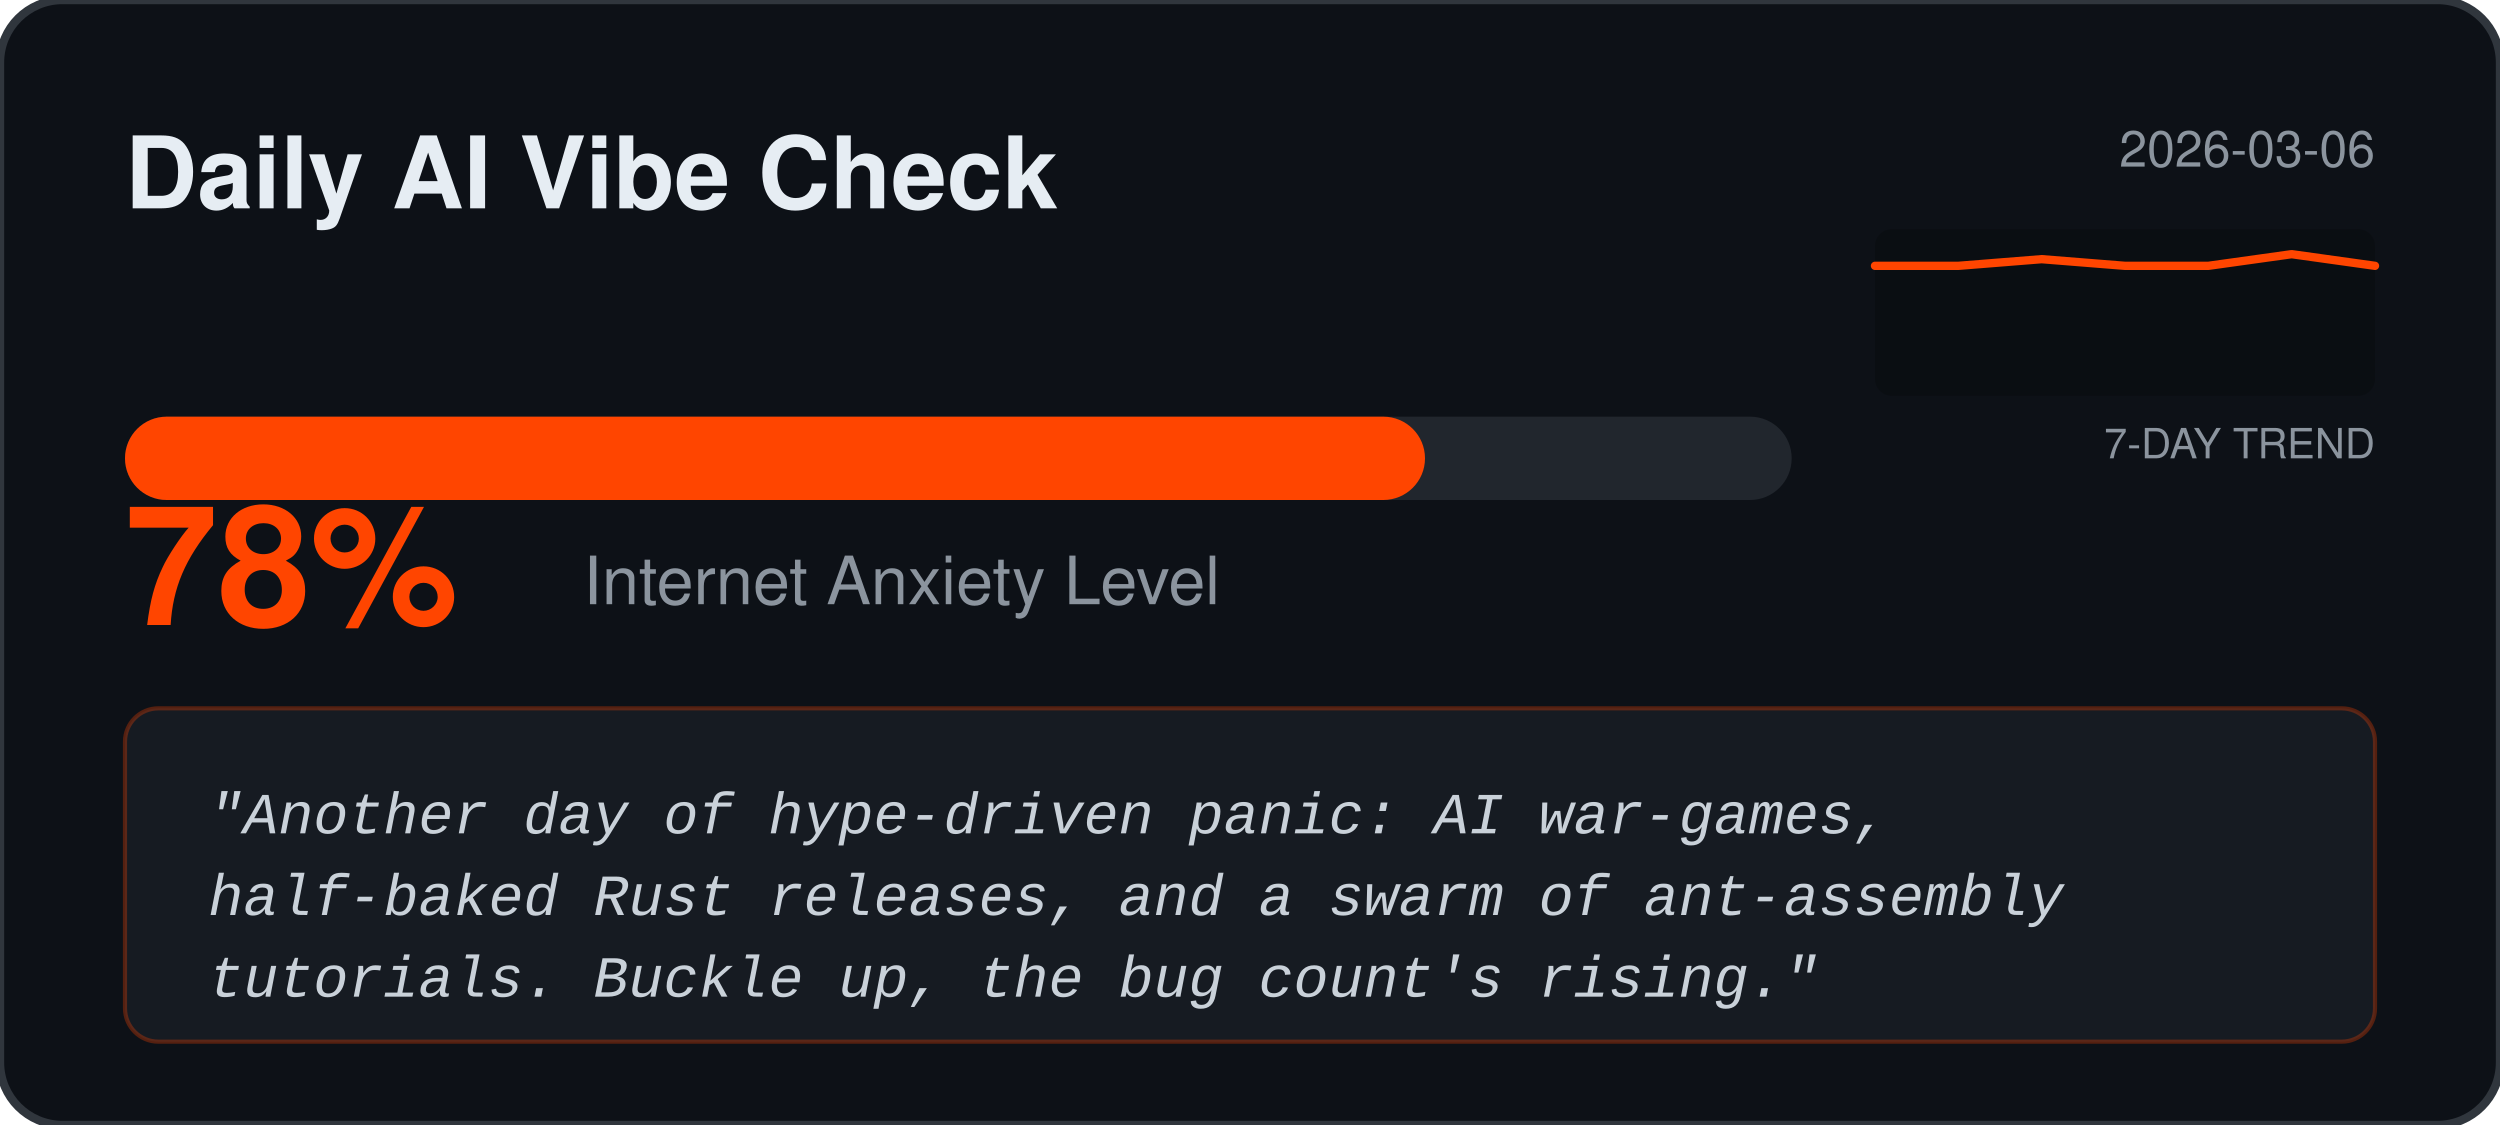
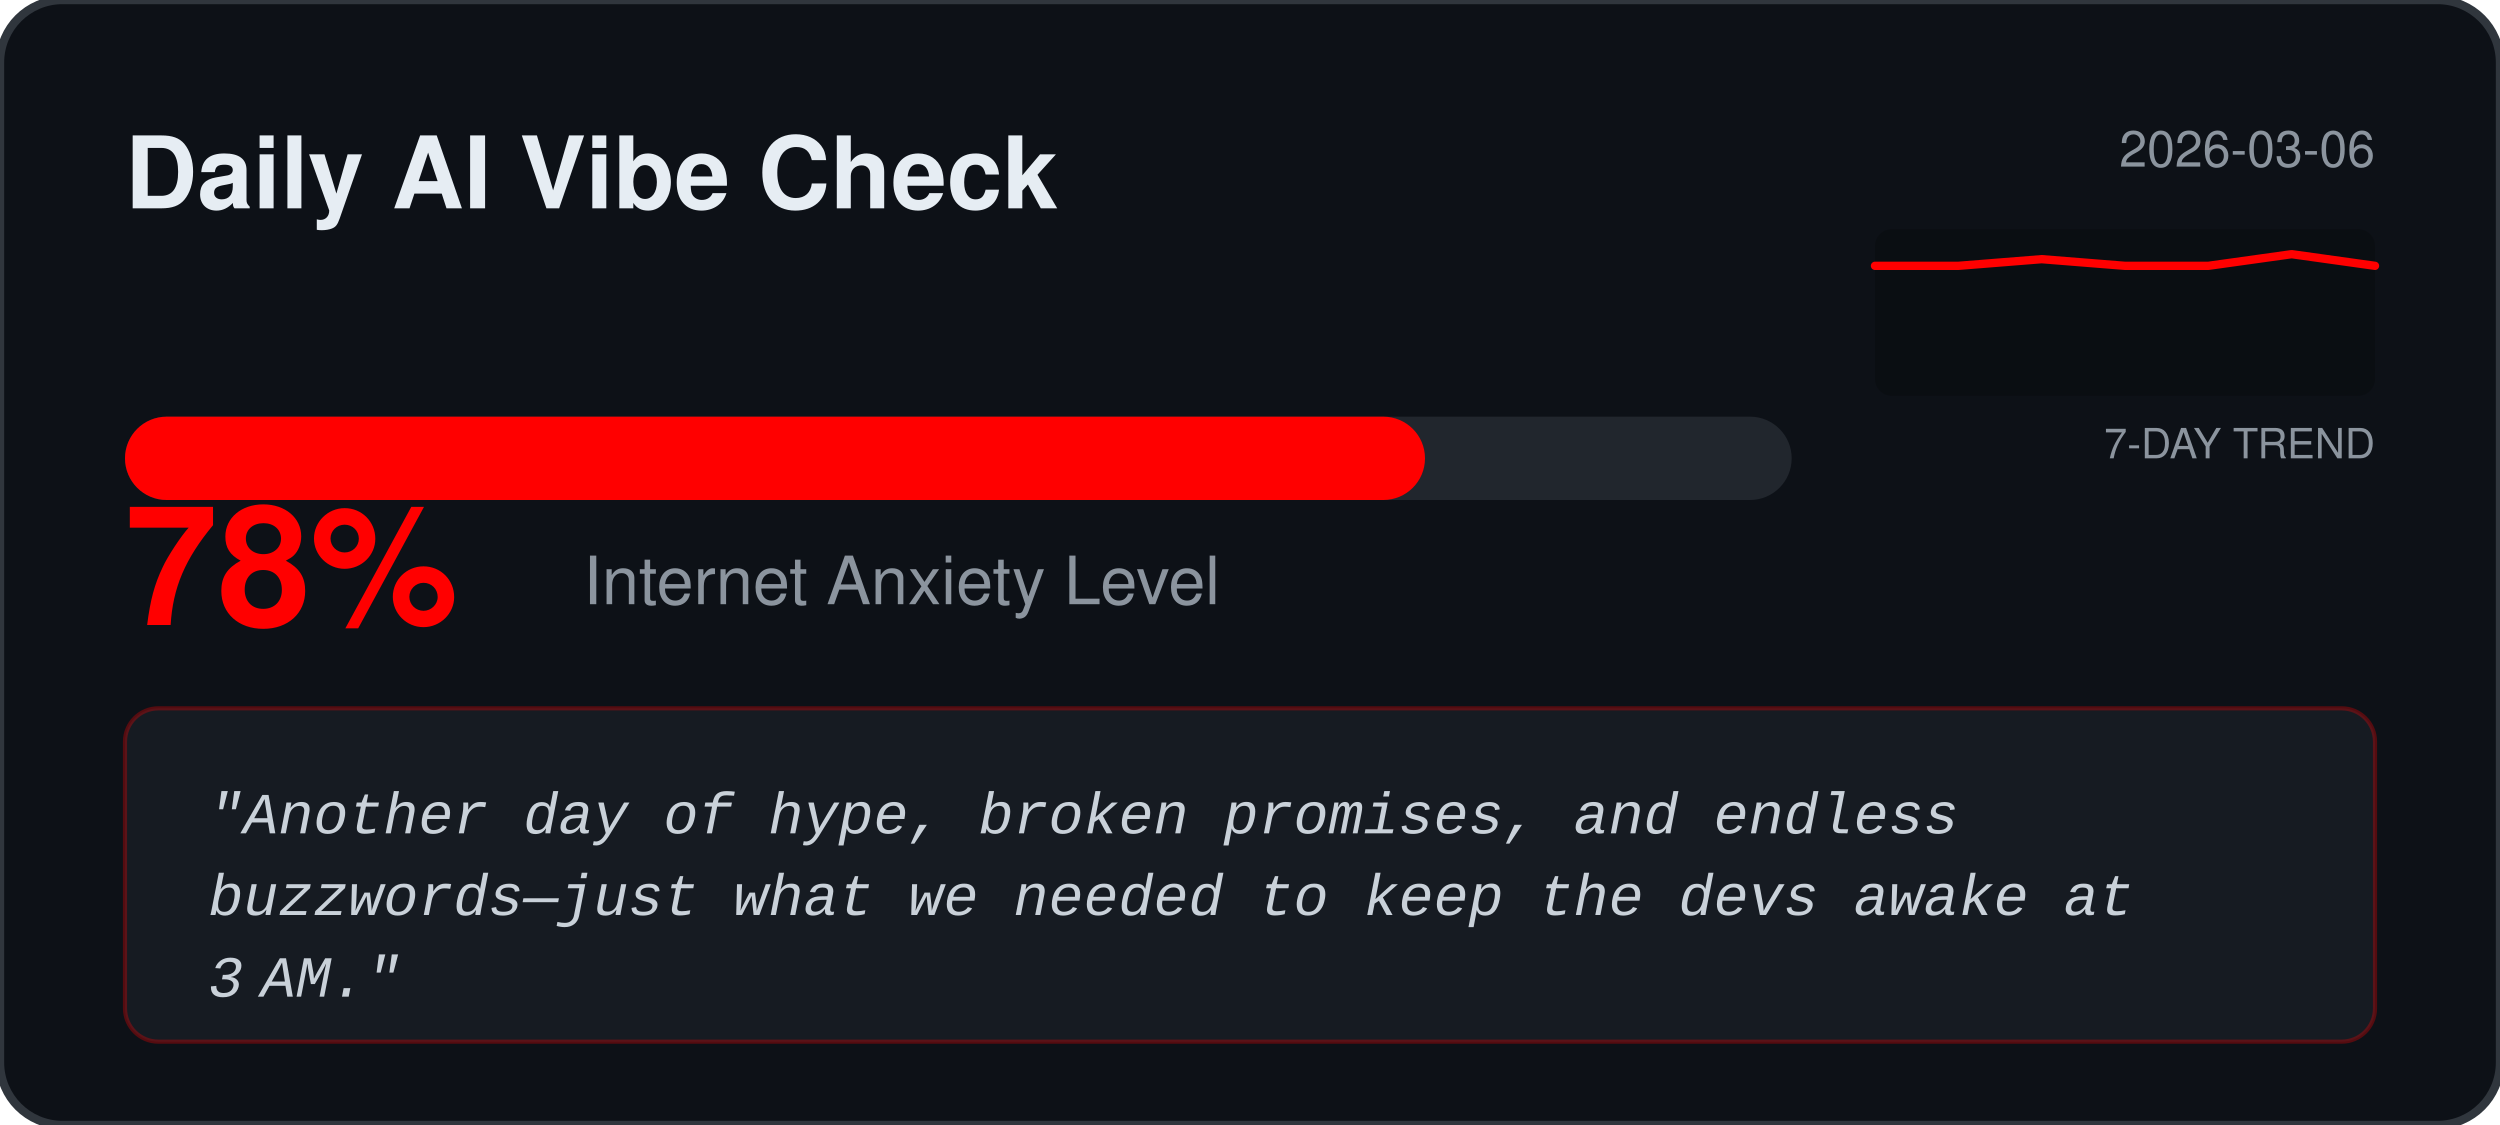
<svg xmlns="http://www.w3.org/2000/svg" width="600" height="270" viewBox="0 0 600 270" fill="none">
  <rect width="600" height="270" rx="15" fill="#0D1117" stroke="#30363D" stroke-width="2" />
  <text x="30" y="50" fill="#E6EDF3" font-family="Segoe UI, Helvetica, sans-serif" font-weight="bold" font-size="24">Daily AI Vibe Check</text>
  <text x="570" y="40" fill="#8B949E" font-family="Segoe UI, Helvetica, sans-serif" font-size="12" text-anchor="end">2026-03-06</text>
  <rect x="450" y="55" width="120" height="40" fill="#000000" fill-opacity="0.2" rx="4" />
  <text x="570" y="110" fill="#8B949E" font-family="Segoe UI, Helvetica, sans-serif" font-size="10" text-anchor="end">7-DAY TREND</text>
-   <polyline points="450.0,63.8 470.0,63.8 490.0,62.2 510.0,63.8 530.0,63.8 550.0,61.0 570.0,63.8" fill="none" stroke="#FF4500" stroke-width="2" stroke-linecap="round" stroke-linejoin="round" />
+   <polyline points="450.0,63.8 470.0,63.8 490.0,62.2 510.0,63.8 530.0,63.8 550.0,61.0 570.0,63.8" fill="none" stroke="#FF0000" stroke-width="2" stroke-linecap="round" stroke-linejoin="round" />
  <rect x="30" y="100" width="400" height="20" rx="10" fill="#21262D" />
-   <rect x="30" y="100" width="312.0" height="20" rx="10" fill="#FF4500" />
-   <text x="30" y="150" fill="#FF4500" font-family="Segoe UI, Helvetica, sans-serif" font-weight="bold" font-size="40">78%</text>
+   <rect x="30" y="100" width="312.0" height="20" rx="10" fill="#FF0000" />
+   <text x="30" y="150" fill="#FF0000" font-family="Segoe UI, Helvetica, sans-serif" font-weight="bold" font-size="40">78%</text>
  <text x="140" y="145" fill="#8B949E" font-family="Segoe UI, Helvetica, sans-serif" font-size="16">Internet Anxiety Level</text>
-   <rect x="30" y="170" width="540" height="80" rx="8" fill="#161B22" stroke="#FF4500" stroke-opacity="0.3" />
+   <rect x="30" y="170" width="540" height="80" rx="8" fill="#161B22" stroke="#FF0000" stroke-opacity="0.3" />
  <text x="50" y="200" fill="#C9D1D9" font-family="Courier New, monospace" font-size="14" font-style="italic">
-     <tspan x="50" dy="0">"Another day of hype‑driven panic: AI war‑games,</tspan>
-     <tspan x="50" dy="1.4em">half‑baked Rust releases, and a swarm of ant‑assembly</tspan>
-     <tspan x="50" dy="1.4em">tutorials. Buckle up, the bug count's rising."</tspan>
+     <tspan x="50" dy="0">"Another day of hype, broken promises, and endless</tspan>
+     <tspan x="50" dy="1.4em">buzzwords—just what we needed to keep the devs awake at</tspan>
+     <tspan x="50" dy="1.4em">3 AM."</tspan>
  </text>
</svg>
